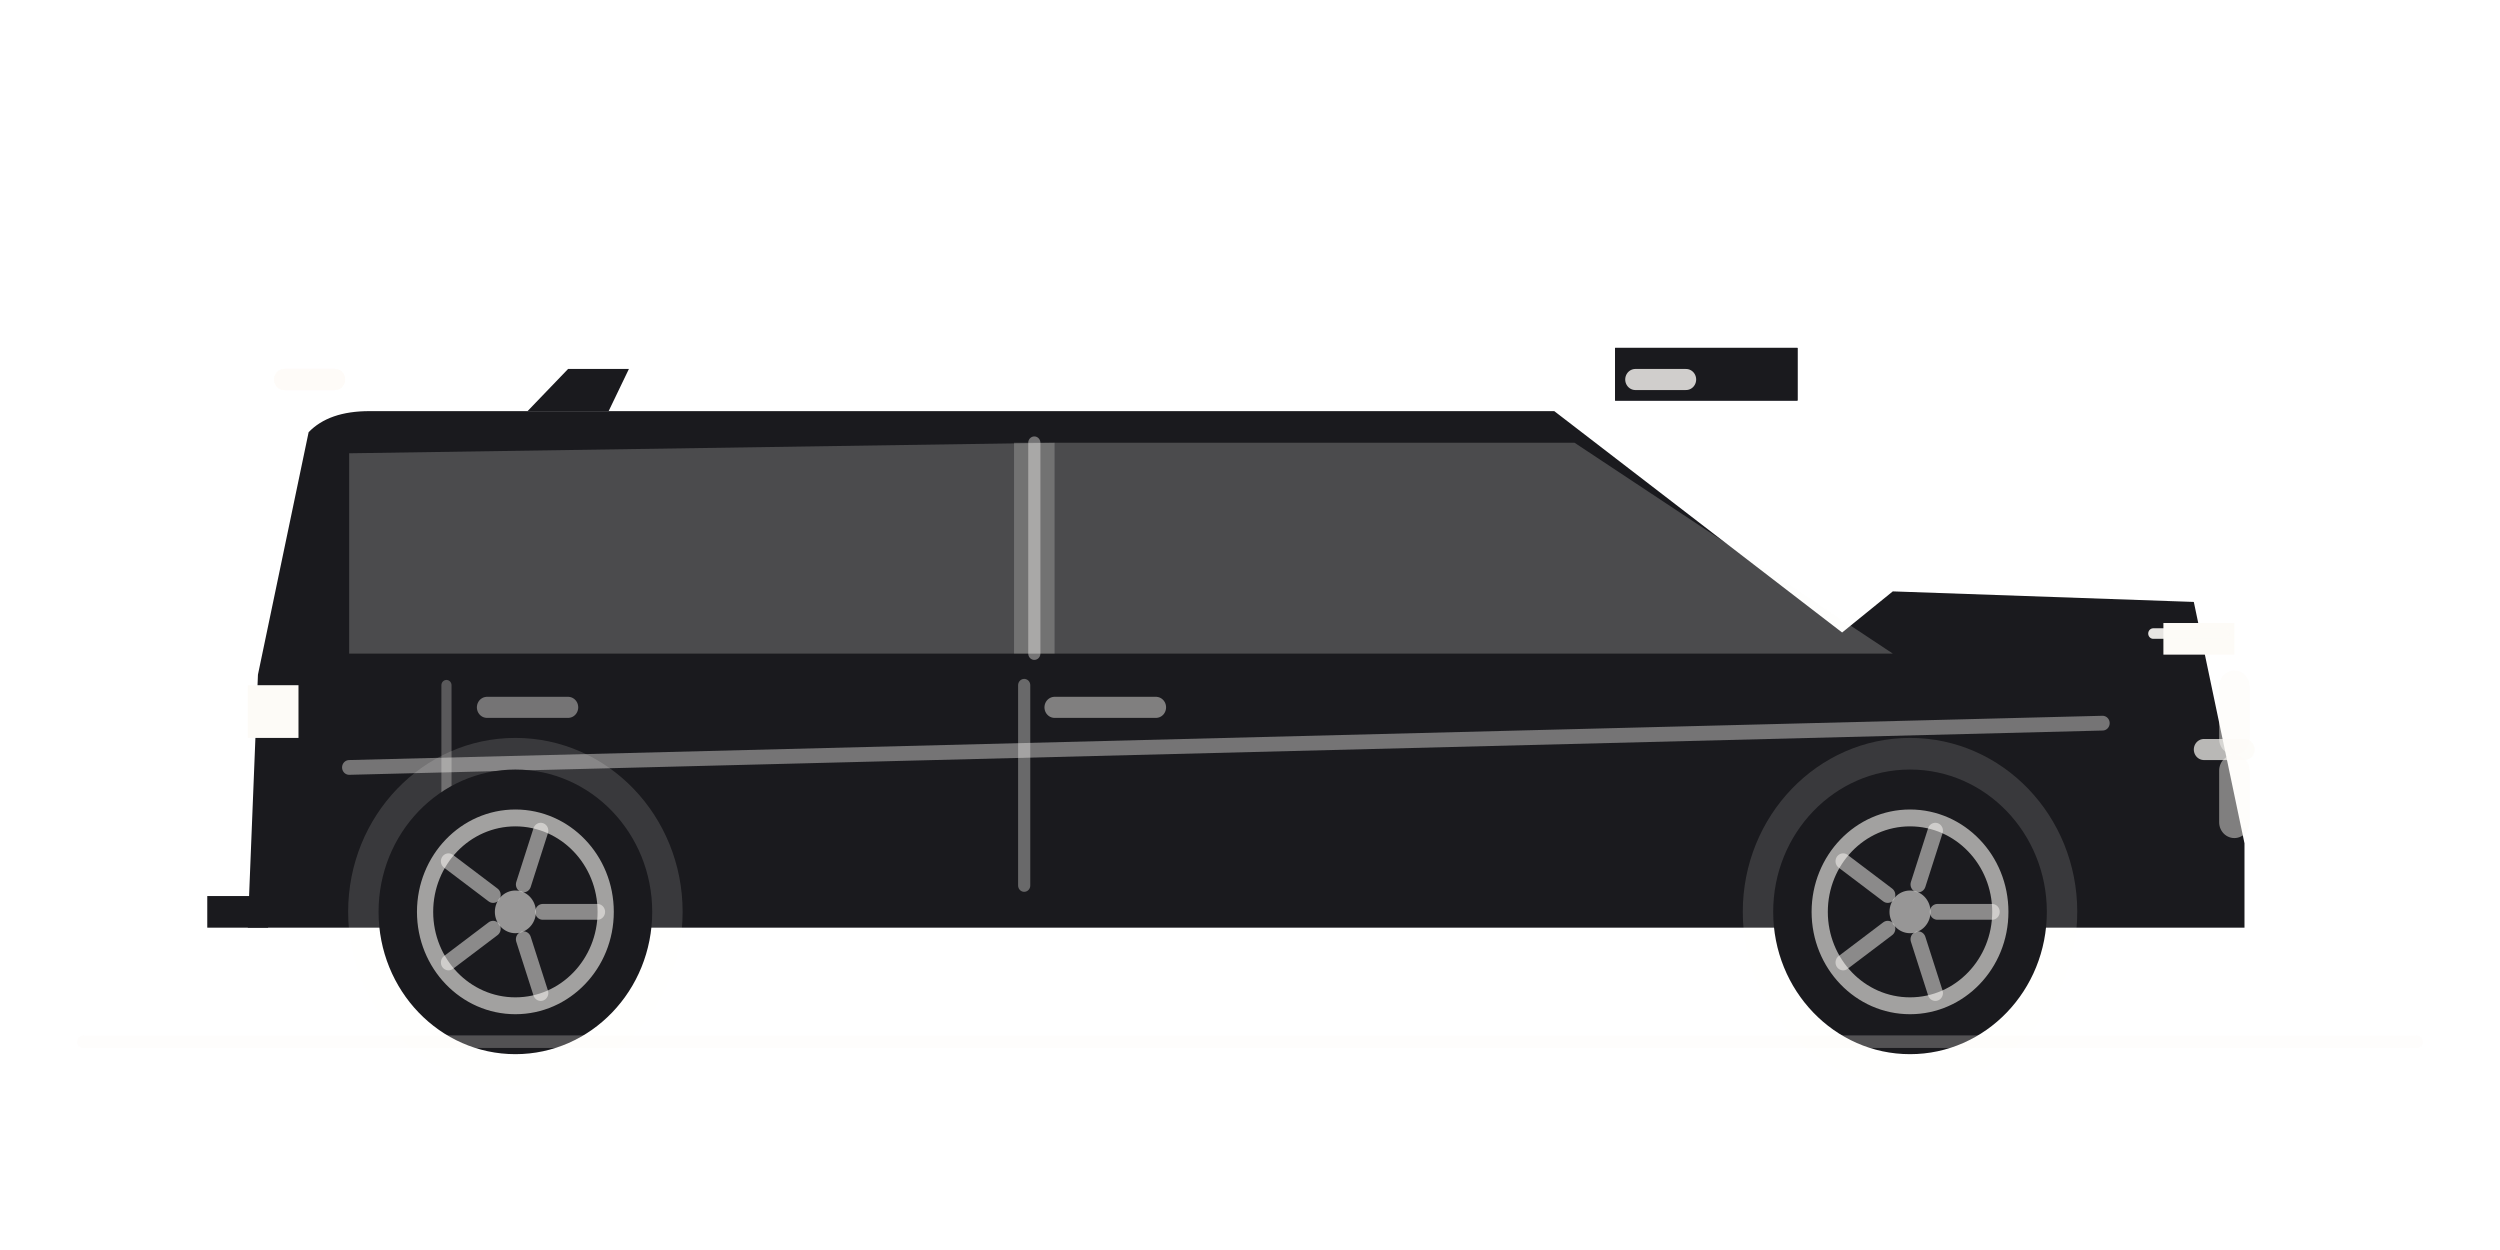
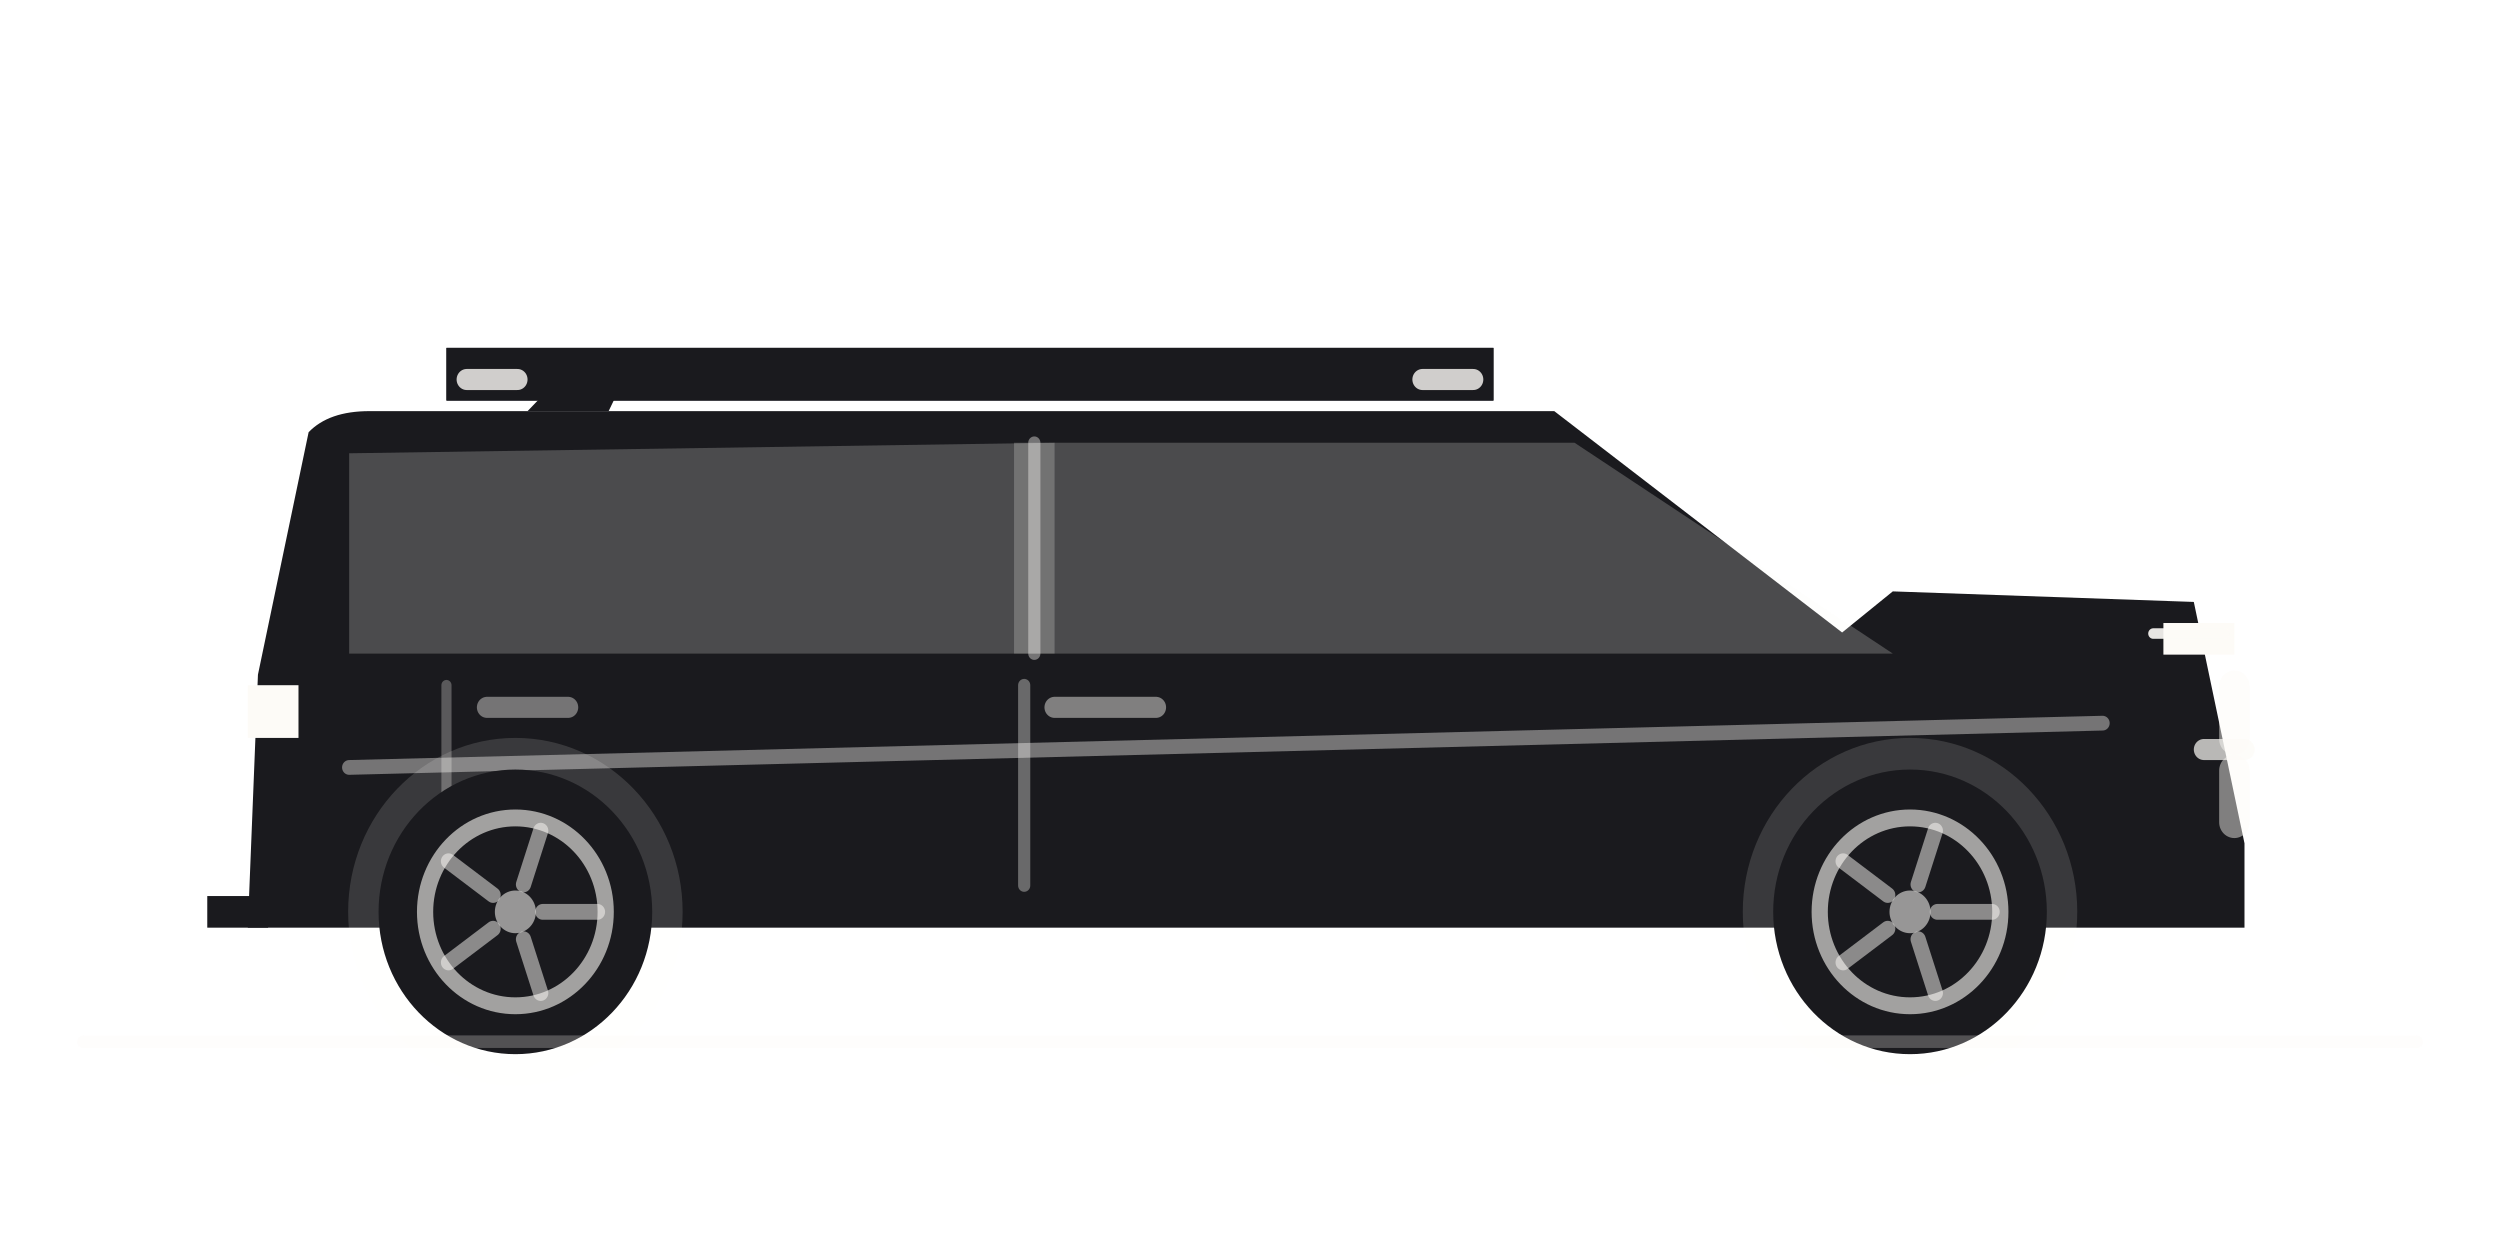
<svg xmlns="http://www.w3.org/2000/svg" viewBox="0 0 240 120">
  <g transform="translate(1.8 0) scale(0.973 1.012)" transform-origin="120 100">
    <path d="M22.6 88L23.6 64L28.6 41Q30.6 39 34.6 39L151.5 39L179.9 60L184.9 56.1L214.6 57.1L219.6 80L219.6 88Z" fill="#1A1A1E" />
    <circle cx="49" cy="86.5" r="16.5" fill="#FDFBF7" fill-opacity=".14" />
    <circle cx="186.6" cy="86.5" r="16.5" fill="#FDFBF7" fill-opacity=".14" />
    <path d="M153.5 42L184.9 62L98.2 62L98.2 42Z" fill="#FDFBF7" fill-opacity="0.22" />
    <path d="M102.2 42L102.2 62L32.6 62L32.6 43Z" fill="#FDFBF7" fill-opacity="0.22" />
    <path d="M100.2 42V62" fill="none" stroke="#FDFBF7" stroke-opacity="0.4" stroke-width="1.2" stroke-linecap="round" stroke-linejoin="round" />
    <path d="M99.2 65V84" fill="none" stroke="#FDFBF7" stroke-opacity="0.35" stroke-width="1.2" stroke-linecap="round" stroke-linejoin="round" />
    <path d="M42.2 65V84" fill="none" stroke="#FDFBF7" stroke-opacity="0.28" stroke-width="1" stroke-linecap="round" stroke-linejoin="round" />
    <path d="M102.2 67.1h10" fill="none" stroke="#FDFBF7" stroke-opacity="0.45" stroke-width="2" stroke-linecap="round" stroke-linejoin="round" />
    <path d="M46.2 67.1h8" fill="none" stroke="#FDFBF7" stroke-opacity="0.4" stroke-width="2" stroke-linecap="round" stroke-linejoin="round" />
    <path d="M32.6 72.8L205.6 68.6" fill="none" stroke="#FDFBF7" stroke-opacity="0.4" stroke-width="1.4" stroke-linecap="round" stroke-linejoin="round" />
    <path d="M211.6 59.1h7v3h-7z" fill="#FDFBF7" />
    <path d="M22.6 65h5v5h-5z" fill="#FDFBF7" />
    <path d="M210.6 60.1h7" fill="none" stroke="#FDFBF7" stroke-opacity="0.9" stroke-width="1" stroke-linecap="round" stroke-linejoin="round" />
    <path d="M218.6 65.1v5M218.6 73.1v4.9" fill="none" stroke="#FDFBF7" stroke-opacity="0.45" stroke-width="3" stroke-linecap="round" stroke-linejoin="round" />
    <path d="M215.6 71.1h4" fill="none" stroke="#FDFBF7" stroke-opacity="0.7" stroke-width="2" stroke-linecap="round" stroke-linejoin="round" />
    <path d="M50.2 39l4 -4h6l-2 4z" fill="#1A1A1E" />
    <path d="M18.6 85h6v3h-6z" fill="#1A1A1E" />
    <circle cx="49" cy="86.5" r="13.5" fill="#1A1A1E" />
    <circle cx="49" cy="86.5" r="8.91" fill="none" stroke="#FDFBF7" stroke-opacity="0.6" stroke-width="1.6" />
    <circle cx="49" cy="86.5" r="2.025" fill="#FDFBF7" fill-opacity=".55" />
    <path d="M51.7 86.5L57.1 86.5" fill="none" stroke="#FDFBF7" stroke-opacity="0.5" stroke-width="1.5" stroke-linecap="round" stroke-linejoin="round" />
    <path d="M49.8 89.1L51.5 94.2" fill="none" stroke="#FDFBF7" stroke-opacity="0.5" stroke-width="1.5" stroke-linecap="round" stroke-linejoin="round" />
    <path d="M46.8 88.1L42.4 91.3" fill="none" stroke="#FDFBF7" stroke-opacity="0.5" stroke-width="1.5" stroke-linecap="round" stroke-linejoin="round" />
    <path d="M46.8 84.9L42.4 81.7" fill="none" stroke="#FDFBF7" stroke-opacity="0.5" stroke-width="1.5" stroke-linecap="round" stroke-linejoin="round" />
    <path d="M49.8 83.9L51.5 78.8" fill="none" stroke="#FDFBF7" stroke-opacity="0.5" stroke-width="1.5" stroke-linecap="round" stroke-linejoin="round" />
    <circle cx="186.6" cy="86.5" r="13.5" fill="#1A1A1E" />
    <circle cx="186.6" cy="86.5" r="8.91" fill="none" stroke="#FDFBF7" stroke-opacity="0.6" stroke-width="1.6" />
    <circle cx="186.6" cy="86.5" r="2.025" fill="#FDFBF7" fill-opacity=".55" />
    <path d="M189.3 86.5L194.7 86.5" fill="none" stroke="#FDFBF7" stroke-opacity="0.5" stroke-width="1.5" stroke-linecap="round" stroke-linejoin="round" />
    <path d="M187.4 89.1L189.1 94.2" fill="none" stroke="#FDFBF7" stroke-opacity="0.5" stroke-width="1.5" stroke-linecap="round" stroke-linejoin="round" />
    <path d="M184.4 88.1L180 91.3" fill="none" stroke="#FDFBF7" stroke-opacity="0.5" stroke-width="1.5" stroke-linecap="round" stroke-linejoin="round" />
    <path d="M184.4 84.9L180 81.7" fill="none" stroke="#FDFBF7" stroke-opacity="0.5" stroke-width="1.5" stroke-linecap="round" stroke-linejoin="round" />
    <path d="M187.4 83.9L189.1 78.8" fill="none" stroke="#FDFBF7" stroke-opacity="0.5" stroke-width="1.5" stroke-linecap="round" stroke-linejoin="round" />
-     <path d="M157.5 33h18v5h-18z" fill="#1A1A1E" />
-     <path d="M159.5 36h5M26.2 36h5" fill="none" stroke="#FDFBF7" stroke-opacity="0.8" stroke-width="2" stroke-linecap="round" stroke-linejoin="round" />
-     <path d="M157.5 33h18v5h-18z" fill="#1A1A1E" />
-     <path d="M159.5 36h5M26.2 36h5" fill="none" stroke="#FDFBF7" stroke-opacity="0.8" stroke-width="2" stroke-linecap="round" stroke-linejoin="round" />
+     <path d="M42.2 33h103.3v5h-103.3z" fill="#1A1A1E" />
+     <path d="M44.2 36h5M138.5 36h5" fill="none" stroke="#FDFBF7" stroke-opacity="0.8" stroke-width="2" stroke-linecap="round" stroke-linejoin="round" />
+     <path d="M42.2 33h103.3v5h-103.3z" fill="#1A1A1E" />
+     <path d="M44.2 36h5M138.5 36h5" fill="none" stroke="#FDFBF7" stroke-opacity="0.8" stroke-width="2" stroke-linecap="round" stroke-linejoin="round" />
  </g>
  <path d="M8 100h224" fill="none" stroke="#FDFBF7" stroke-opacity="0.25" stroke-width="1.2" stroke-linecap="round" stroke-linejoin="round" />
</svg>
